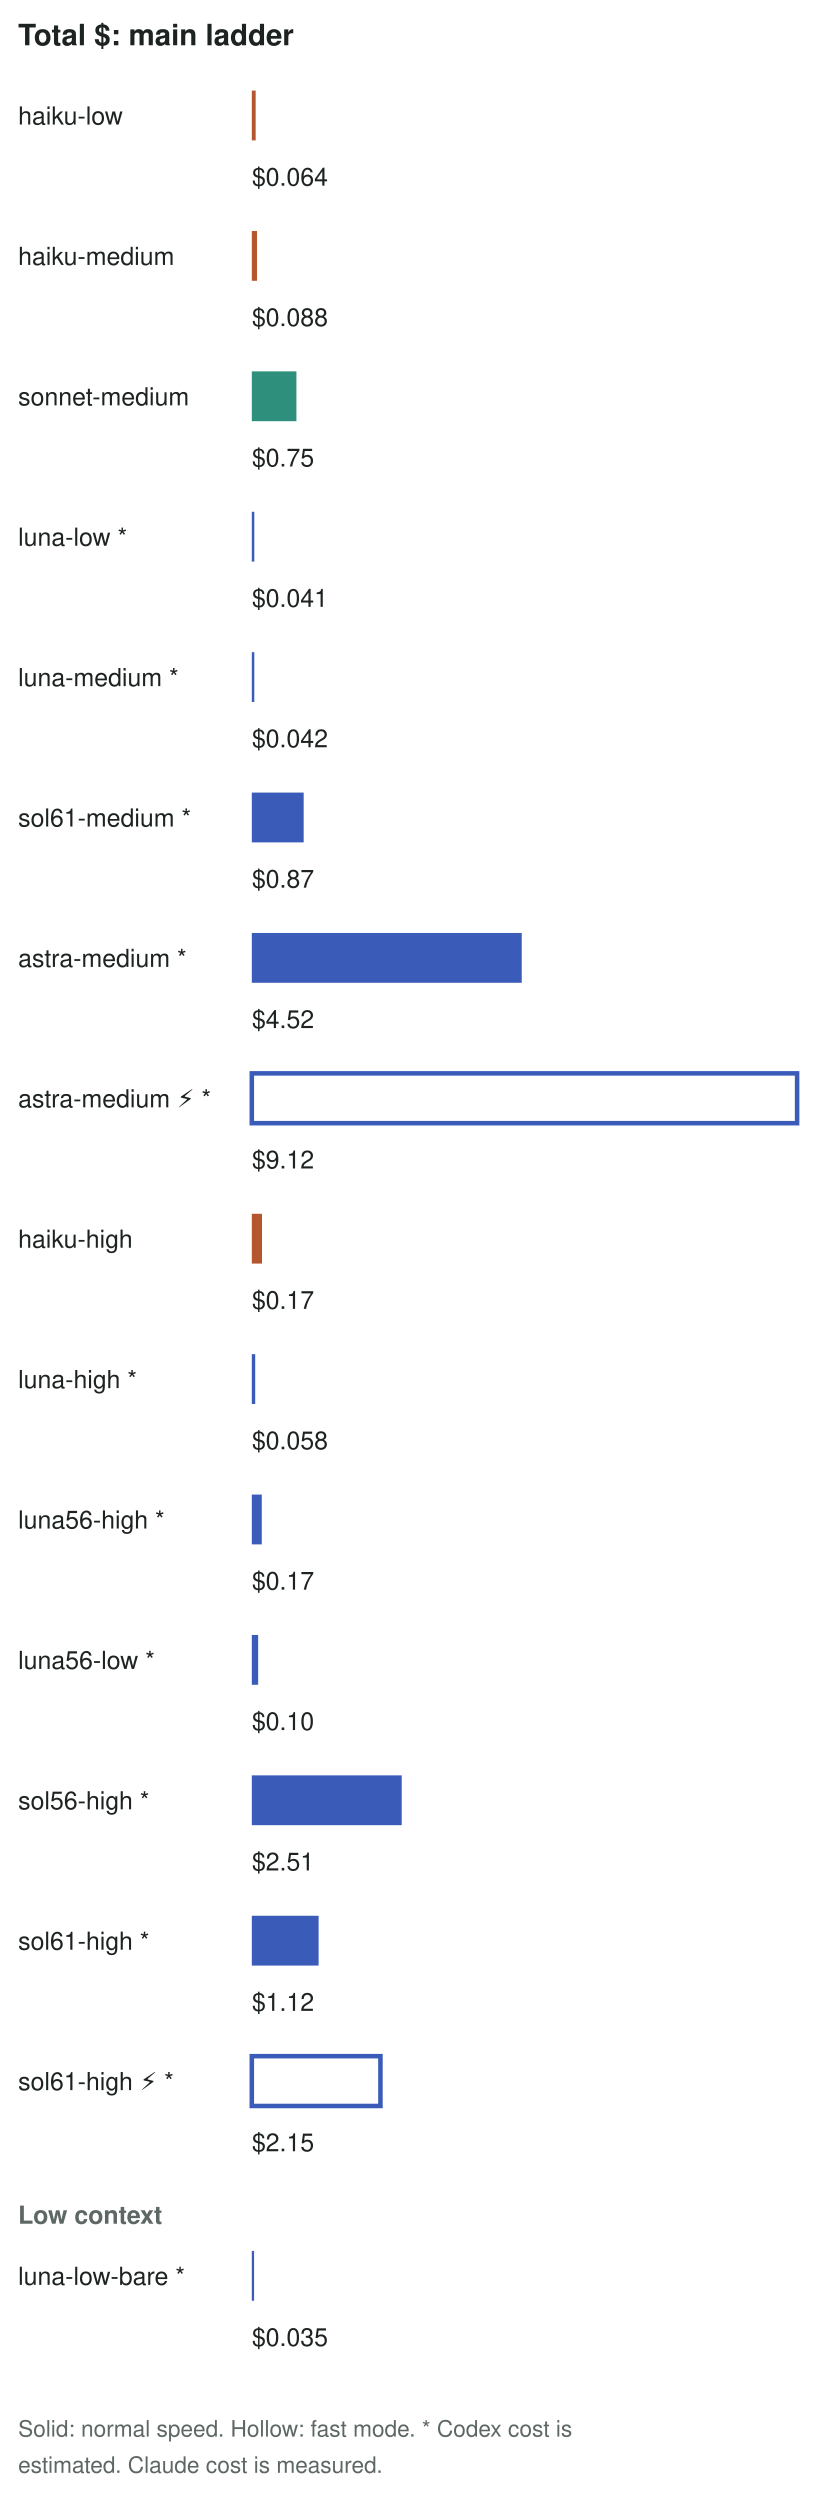
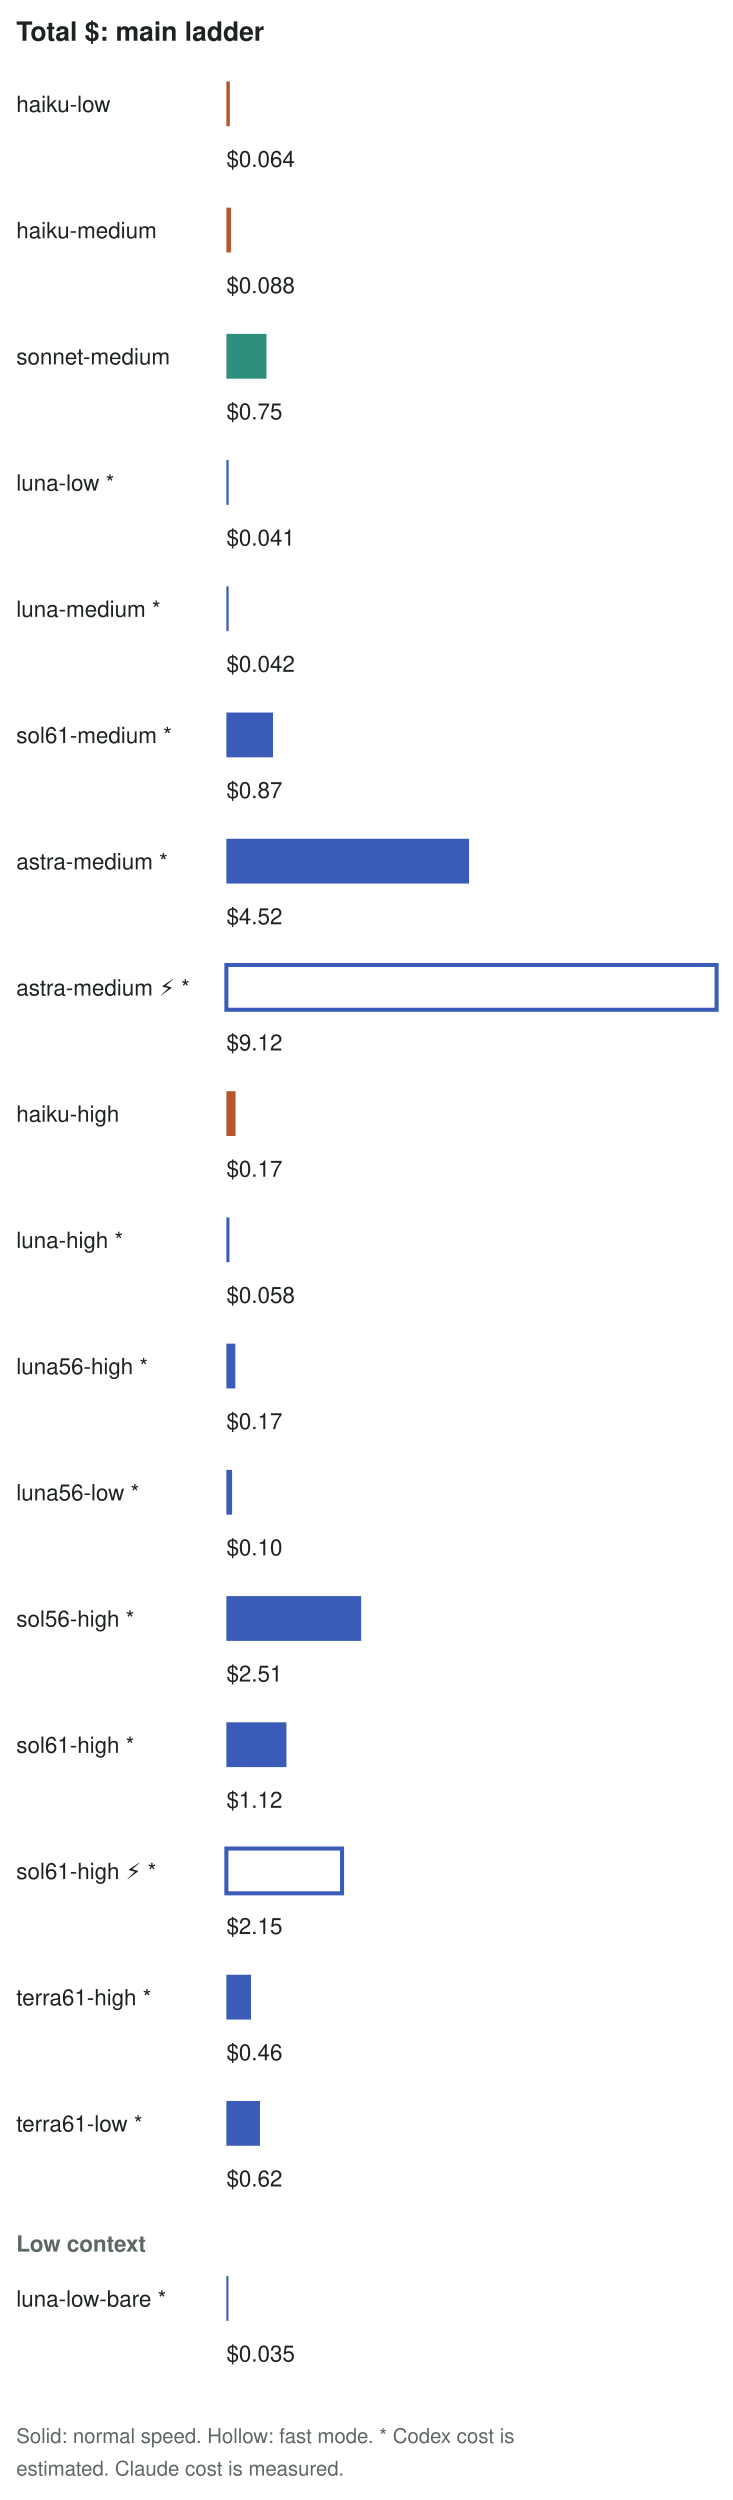
- <svg xmlns="http://www.w3.org/2000/svg" viewBox="0 0 360 1104" width="360" height="1104" font-family="Hanken Grotesk, -apple-system, Segoe UI, Helvetica, Arial, sans-serif" font-size="12">
-   <rect width="360" height="1104" fill="var(--panel,#ffffff)" />
+ <svg xmlns="http://www.w3.org/2000/svg" viewBox="0 0 360 1228" width="360" height="1228" font-family="Hanken Grotesk, -apple-system, Segoe UI, Helvetica, Arial, sans-serif" font-size="12">
+   <rect width="360" height="1228" fill="var(--panel,#ffffff)" />
  <text x="8.0" y="20.0" font-size="13" text-anchor="start" style="fill:var(--fg,#1d2321)" font-weight="600">Total $: main ladder</text>
  <text x="8.0" y="55.0" font-size="11" text-anchor="start" style="fill:var(--fg,#1d2321)" font-weight="normal">haiku-low</text>
  <rect x="111.2" y="40" width="1.7" height="22" fill="var(--claude,#b4572e)" stroke="var(--claude,#b4572e)" stroke-width="0" />
  <text x="111.2" y="82.0" font-size="11" text-anchor="start" style="fill:var(--fg,#1d2321)" font-weight="normal">$0.064</text>
  <text x="8.0" y="117.0" font-size="11" text-anchor="start" style="fill:var(--fg,#1d2321)" font-weight="normal">haiku-medium</text>
  <rect x="111.2" y="102" width="2.3" height="22" fill="var(--claude,#b4572e)" stroke="var(--claude,#b4572e)" stroke-width="0" />
  <text x="111.2" y="144.0" font-size="11" text-anchor="start" style="fill:var(--fg,#1d2321)" font-weight="normal">$0.088</text>
  <text x="8.0" y="179.0" font-size="11" text-anchor="start" style="fill:var(--fg,#1d2321)" font-weight="normal">sonnet-medium</text>
  <rect x="111.2" y="164" width="19.7" height="22" fill="var(--sonnet,#2f8f7d)" stroke="var(--sonnet,#2f8f7d)" stroke-width="0" />
  <text x="111.2" y="206.0" font-size="11" text-anchor="start" style="fill:var(--fg,#1d2321)" font-weight="normal">$0.75</text>
  <text x="8.0" y="241.0" font-size="11" text-anchor="start" style="fill:var(--fg,#1d2321)" font-weight="normal">luna-low *</text>
  <rect x="111.2" y="226" width="1.1" height="22" fill="var(--codex,#3a5bb8)" stroke="var(--codex,#3a5bb8)" stroke-width="0" />
  <text x="111.2" y="268.0" font-size="11" text-anchor="start" style="fill:var(--fg,#1d2321)" font-weight="normal">$0.041</text>
  <text x="8.0" y="303.0" font-size="11" text-anchor="start" style="fill:var(--fg,#1d2321)" font-weight="normal">luna-medium *</text>
  <rect x="111.2" y="288" width="1.1" height="22" fill="var(--codex,#3a5bb8)" stroke="var(--codex,#3a5bb8)" stroke-width="0" />
  <text x="111.2" y="330.0" font-size="11" text-anchor="start" style="fill:var(--fg,#1d2321)" font-weight="normal">$0.042</text>
  <text x="8.0" y="365.0" font-size="11" text-anchor="start" style="fill:var(--fg,#1d2321)" font-weight="normal">sol61-medium *</text>
  <rect x="111.2" y="350" width="22.9" height="22" fill="var(--codex,#3a5bb8)" stroke="var(--codex,#3a5bb8)" stroke-width="0" />
  <text x="111.2" y="392.0" font-size="11" text-anchor="start" style="fill:var(--fg,#1d2321)" font-weight="normal">$0.87</text>
  <text x="8.0" y="427.0" font-size="11" text-anchor="start" style="fill:var(--fg,#1d2321)" font-weight="normal">astra-medium *</text>
  <rect x="111.2" y="412" width="119.2" height="22" fill="var(--codex,#3a5bb8)" stroke="var(--codex,#3a5bb8)" stroke-width="0" />
  <text x="111.2" y="454.0" font-size="11" text-anchor="start" style="fill:var(--fg,#1d2321)" font-weight="normal">$4.52</text>
  <text x="8.0" y="489.0" font-size="11" text-anchor="start" style="fill:var(--fg,#1d2321)" font-weight="normal">astra-medium ⚡ *</text>
  <rect x="111.2" y="474" width="240.8" height="22" fill="var(--panel,#ffffff)" stroke="var(--codex,#3a5bb8)" stroke-width="2" />
  <text x="111.2" y="516.0" font-size="11" text-anchor="start" style="fill:var(--fg,#1d2321)" font-weight="normal">$9.12</text>
  <text x="8.0" y="551.0" font-size="11" text-anchor="start" style="fill:var(--fg,#1d2321)" font-weight="normal">haiku-high</text>
  <rect x="111.2" y="536" width="4.5" height="22" fill="var(--claude,#b4572e)" stroke="var(--claude,#b4572e)" stroke-width="0" />
  <text x="111.2" y="578.0" font-size="11" text-anchor="start" style="fill:var(--fg,#1d2321)" font-weight="normal">$0.17</text>
  <text x="8.0" y="613.0" font-size="11" text-anchor="start" style="fill:var(--fg,#1d2321)" font-weight="normal">luna-high *</text>
  <rect x="111.2" y="598" width="1.5" height="22" fill="var(--codex,#3a5bb8)" stroke="var(--codex,#3a5bb8)" stroke-width="0" />
  <text x="111.2" y="640.0" font-size="11" text-anchor="start" style="fill:var(--fg,#1d2321)" font-weight="normal">$0.058</text>
  <text x="8.0" y="675.0" font-size="11" text-anchor="start" style="fill:var(--fg,#1d2321)" font-weight="normal">luna56-high *</text>
  <rect x="111.2" y="660" width="4.4" height="22" fill="var(--codex,#3a5bb8)" stroke="var(--codex,#3a5bb8)" stroke-width="0" />
  <text x="111.2" y="702.0" font-size="11" text-anchor="start" style="fill:var(--fg,#1d2321)" font-weight="normal">$0.17</text>
  <text x="8.0" y="737.0" font-size="11" text-anchor="start" style="fill:var(--fg,#1d2321)" font-weight="normal">luna56-low *</text>
  <rect x="111.2" y="722" width="2.8" height="22" fill="var(--codex,#3a5bb8)" stroke="var(--codex,#3a5bb8)" stroke-width="0" />
  <text x="111.2" y="764.0" font-size="11" text-anchor="start" style="fill:var(--fg,#1d2321)" font-weight="normal">$0.10</text>
  <text x="8.0" y="799.0" font-size="11" text-anchor="start" style="fill:var(--fg,#1d2321)" font-weight="normal">sol56-high *</text>
  <rect x="111.2" y="784" width="66.2" height="22" fill="var(--codex,#3a5bb8)" stroke="var(--codex,#3a5bb8)" stroke-width="0" />
  <text x="111.2" y="826.0" font-size="11" text-anchor="start" style="fill:var(--fg,#1d2321)" font-weight="normal">$2.51</text>
  <text x="8.0" y="861.0" font-size="11" text-anchor="start" style="fill:var(--fg,#1d2321)" font-weight="normal">sol61-high *</text>
  <rect x="111.2" y="846" width="29.5" height="22" fill="var(--codex,#3a5bb8)" stroke="var(--codex,#3a5bb8)" stroke-width="0" />
  <text x="111.2" y="888.0" font-size="11" text-anchor="start" style="fill:var(--fg,#1d2321)" font-weight="normal">$1.12</text>
  <text x="8.0" y="923.0" font-size="11" text-anchor="start" style="fill:var(--fg,#1d2321)" font-weight="normal">sol61-high ⚡ *</text>
  <rect x="111.2" y="908" width="56.8" height="22" fill="var(--panel,#ffffff)" stroke="var(--codex,#3a5bb8)" stroke-width="2" />
  <text x="111.2" y="950.0" font-size="11" text-anchor="start" style="fill:var(--fg,#1d2321)" font-weight="normal">$2.15</text>
-   <text x="8.0" y="982.0" font-size="11" text-anchor="start" style="fill:var(--muted,#5d6763)" font-weight="600">Low context</text>
-   <text x="8.0" y="1009.0" font-size="11" text-anchor="start" style="fill:var(--fg,#1d2321)" font-weight="normal">luna-low-bare *</text>
-   <rect x="111.2" y="994" width="1.0" height="22" fill="var(--codex,#3a5bb8)" stroke="var(--codex,#3a5bb8)" stroke-width="0" />
-   <text x="111.2" y="1036.0" font-size="11" text-anchor="start" style="fill:var(--fg,#1d2321)" font-weight="normal">$0.035</text>
-   <text x="8.0" y="1076.0" font-size="10" text-anchor="start" style="fill:var(--muted,#5d6763)" font-weight="normal">Solid: normal speed. Hollow: fast mode. * Codex cost is</text>
-   <text x="8.0" y="1092.0" font-size="10" text-anchor="start" style="fill:var(--muted,#5d6763)" font-weight="normal">estimated. Claude cost is measured.</text>
+   <text x="8.0" y="985.0" font-size="11" text-anchor="start" style="fill:var(--fg,#1d2321)" font-weight="normal">terra61-high *</text>
+   <rect x="111.2" y="970" width="12.1" height="22" fill="var(--codex,#3a5bb8)" stroke="var(--codex,#3a5bb8)" stroke-width="0" />
+   <text x="111.2" y="1012.0" font-size="11" text-anchor="start" style="fill:var(--fg,#1d2321)" font-weight="normal">$0.46</text>
+   <text x="8.0" y="1047.0" font-size="11" text-anchor="start" style="fill:var(--fg,#1d2321)" font-weight="normal">terra61-low *</text>
+   <rect x="111.2" y="1032" width="16.5" height="22" fill="var(--codex,#3a5bb8)" stroke="var(--codex,#3a5bb8)" stroke-width="0" />
+   <text x="111.2" y="1074.0" font-size="11" text-anchor="start" style="fill:var(--fg,#1d2321)" font-weight="normal">$0.62</text>
+   <text x="8.0" y="1106.0" font-size="11" text-anchor="start" style="fill:var(--muted,#5d6763)" font-weight="600">Low context</text>
+   <text x="8.0" y="1133.0" font-size="11" text-anchor="start" style="fill:var(--fg,#1d2321)" font-weight="normal">luna-low-bare *</text>
+   <rect x="111.2" y="1118" width="1.0" height="22" fill="var(--codex,#3a5bb8)" stroke="var(--codex,#3a5bb8)" stroke-width="0" />
+   <text x="111.2" y="1160.0" font-size="11" text-anchor="start" style="fill:var(--fg,#1d2321)" font-weight="normal">$0.035</text>
+   <text x="8.0" y="1200.0" font-size="10" text-anchor="start" style="fill:var(--muted,#5d6763)" font-weight="normal">Solid: normal speed. Hollow: fast mode. * Codex cost is</text>
+   <text x="8.0" y="1216.0" font-size="10" text-anchor="start" style="fill:var(--muted,#5d6763)" font-weight="normal">estimated. Claude cost is measured.</text>
</svg>
